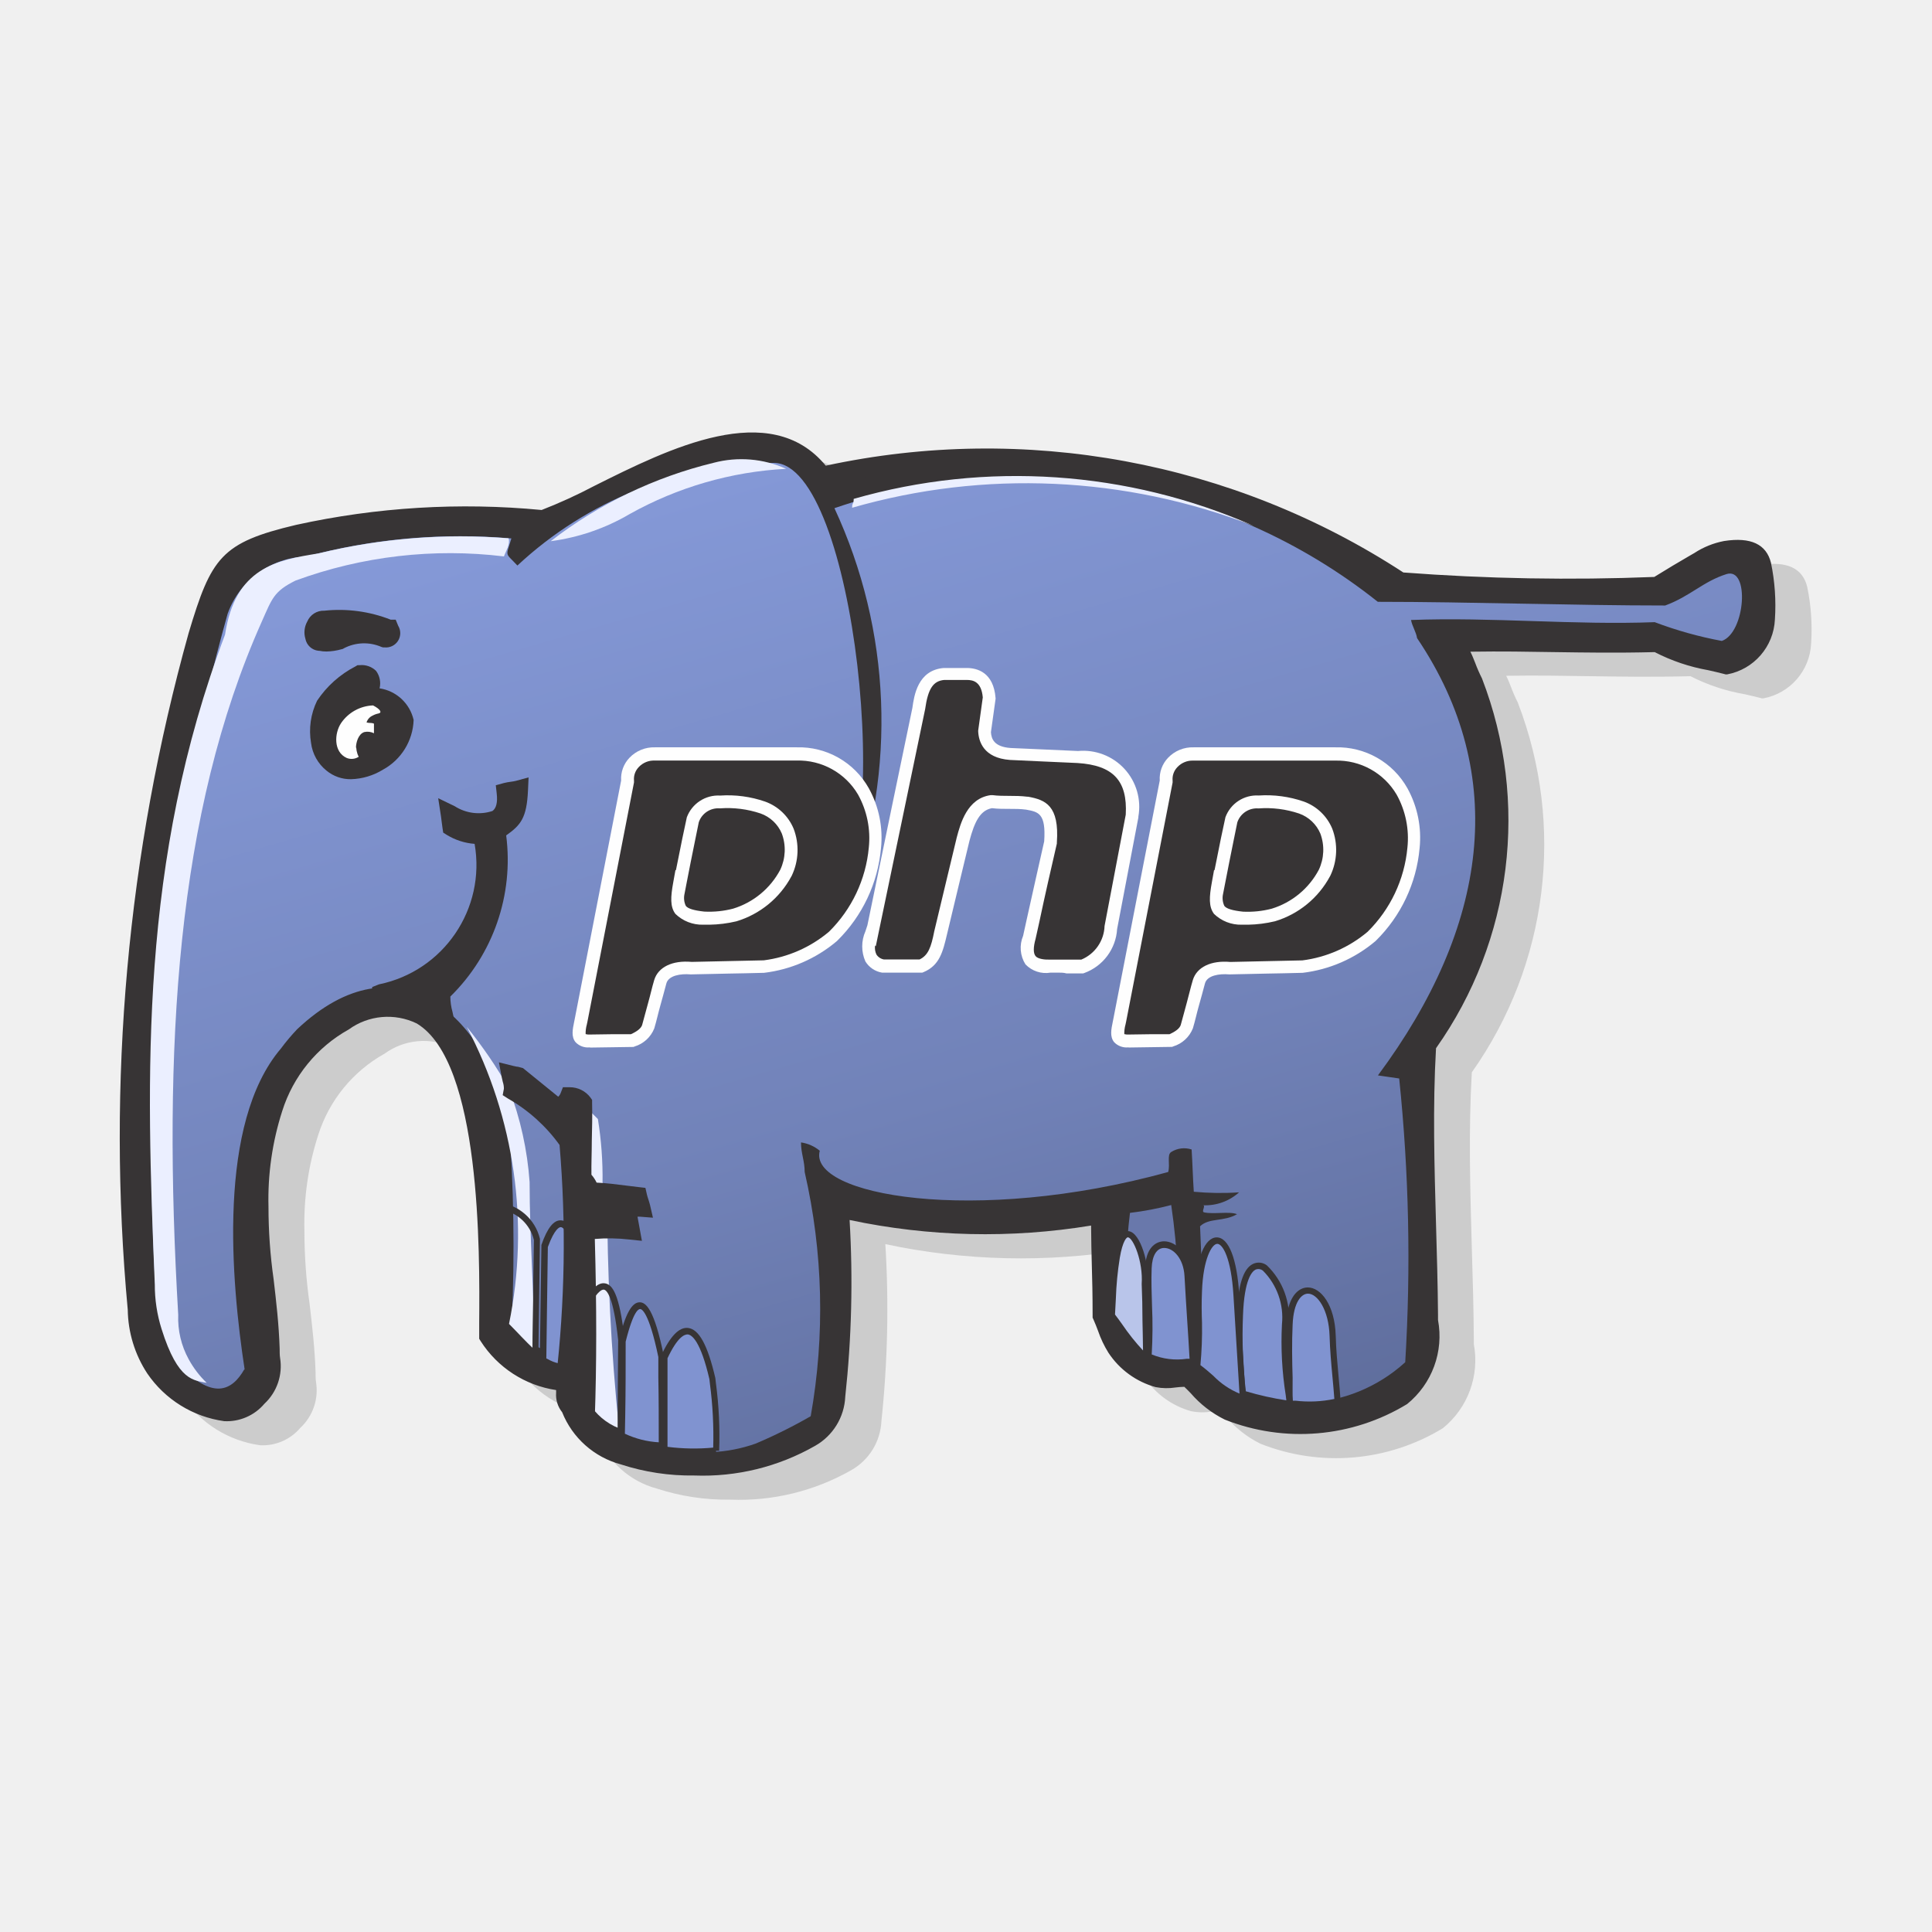
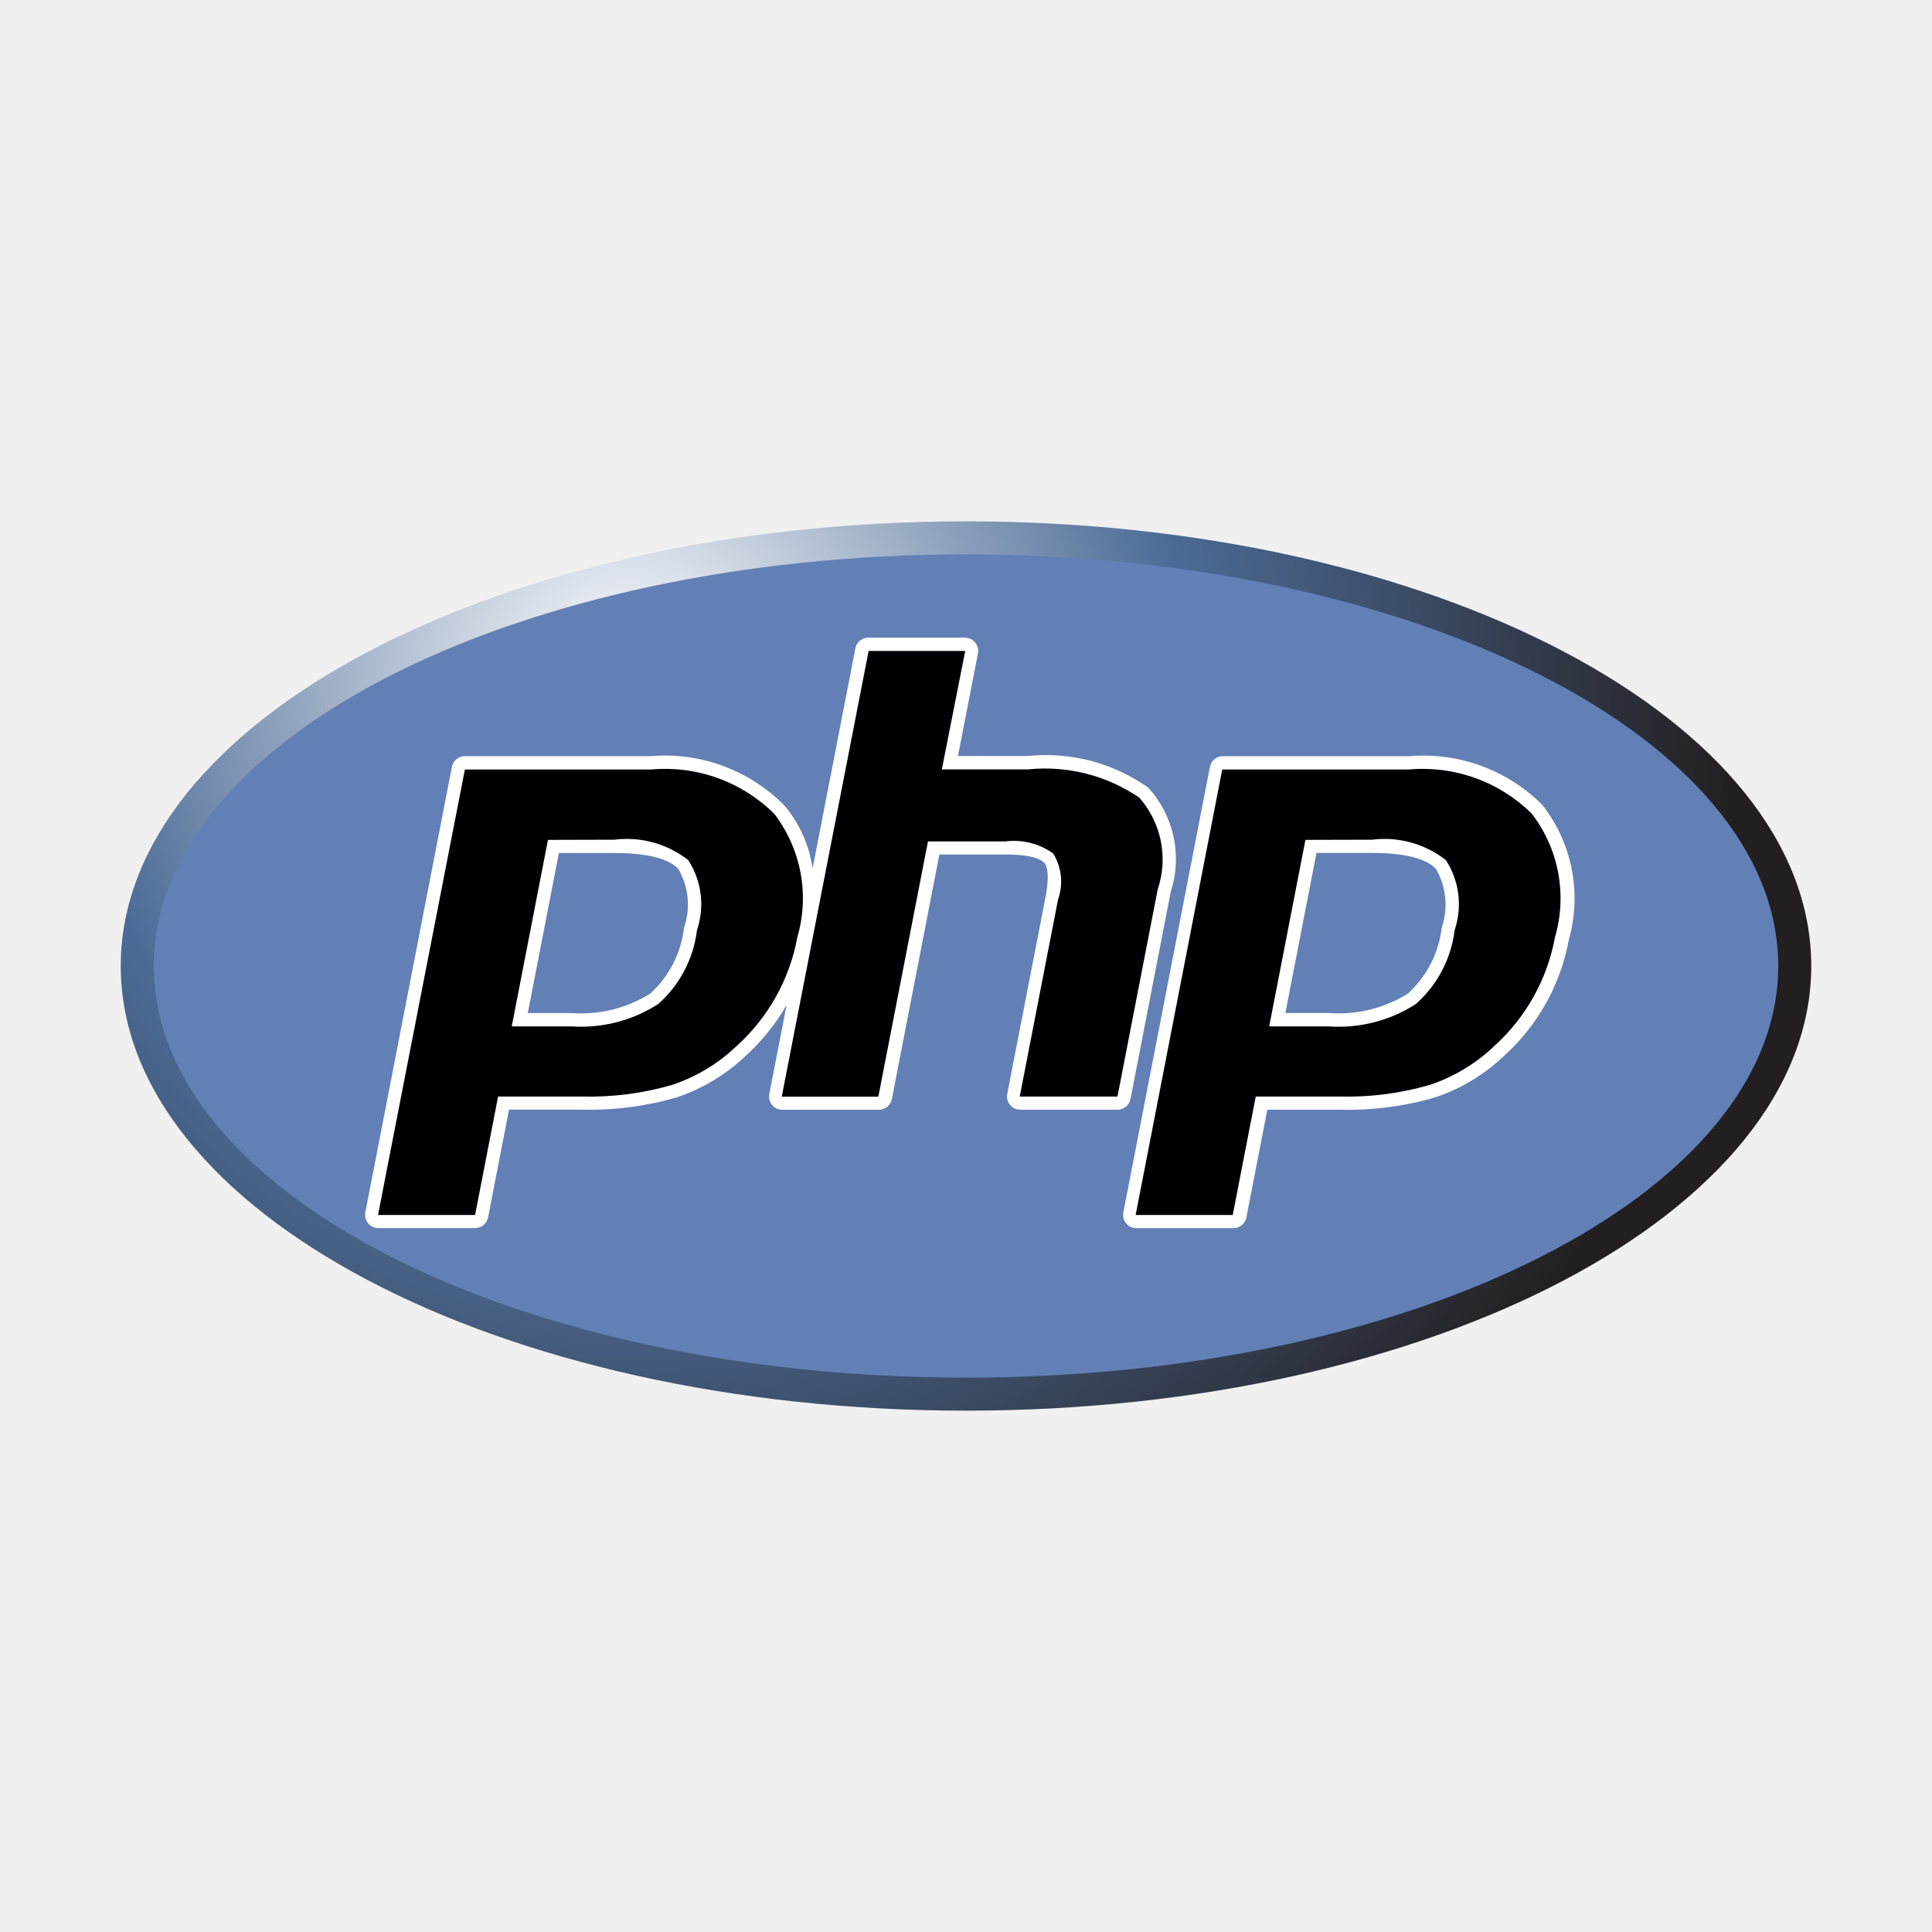
<svg xmlns="http://www.w3.org/2000/svg" width="800px" height="800px" viewBox="0 0 32 32">
  <defs>
-     <linearGradient id="a" x1="-134.514" y1="-206.113" x2="-134.455" y2="-206.235" gradientTransform="matrix(247.636, 0, 0, -153.765, 33318.948, -31686.704)" gradientUnits="userSpaceOnUse">
-       <stop offset="0" stop-color="#8a9fe0" />
-       <stop offset="0.588" stop-color="#7182b8" />
-       <stop offset="1" stop-color="#576490" />
-     </linearGradient>
+     <radialGradient id="a" cx="-16.114" cy="20.532" r="18.384" gradientTransform="translate(26.52 -9.307)" gradientUnits="userSpaceOnUse">
+       <stop offset="0" stop-color="#ffffff" />
+       <stop offset="0.5" stop-color="#4c6b96" />
+       <stop offset="1" stop-color="#231f20" />
+     </radialGradient>
  </defs>
-   <path d="M14.486,20.381a17.345,17.345,0,0,1-.046,3.133.835.835,0,0,1-.439.709c-.831.617-3.616.765-3.963-.546-.128-.005-.026-.429-.148-.413a1.561,1.561,0,0,1-1.2-.735c.005-1.434.163-6.607-2.4-5.214a2.506,2.506,0,0,0-1.168,1.429,4.91,4.91,0,0,0-.24,1.643c-.02.714.158,1.495.184,2.352.01.383.071.48-.214.806-.459.525-1.26.082-1.693-.495a1.893,1.893,0,0,1-.291-.969,31.065,31.065,0,0,1,1-11.148c.367-1.23.495-1.408,1.663-1.684a12.948,12.948,0,0,1,4.05-.24c1.051-.342,3.545-2.194,4.621-.724a12.527,12.527,0,0,1,9.579,1.75,37.083,37.083,0,0,0,4.259.077c.2-.128.434-.265.638-.383a1.381,1.381,0,0,1,.495-.209c.23-.036.53-.046.6.24a3.292,3.292,0,0,1,.061.893.808.808,0,0,1-.643.76,4.02,4.02,0,0,1-1.148-.372c-1.3.036-2.1-.036-3.4,0,.209.224.2.372.352.668a6.381,6.381,0,0,1-.775,5.979c-.092,1.49.02,2.995.031,4.49.005.515.041,1.005-.444,1.347a3.263,3.263,0,0,1-2.867.24,2.523,2.523,0,0,1-.668-.556,2.807,2.807,0,0,1-.5.01,1.213,1.213,0,0,1-.689-.505,3.606,3.606,0,0,1-.235-.525c0-.7-.026-.974-.026-1.673a10.67,10.67,0,0,1-4.346-.122Z" style="fill:#ccc" />
-   <path d="M12.095,24.839a3.748,3.748,0,0,1-1.217-.184,1.452,1.452,0,0,1-.972-.864.46.46,0,0,1-.1-.322l0-.045a1.8,1.8,0,0,1-1.25-.811l-.024-.039,0-.26c.009-1.182.032-4.323-1.034-4.962a1.1,1.1,0,0,0-1.128.1,2.356,2.356,0,0,0-1.1,1.349,4.783,4.783,0,0,0-.228,1.588,8.525,8.525,0,0,0,.085,1.2c.043.366.087.746.1,1.145,0,.059,0,.11.007.156a.849.849,0,0,1-.26.76.817.817,0,0,1-.665.288,1.849,1.849,0,0,1-1.276-.792,1.973,1.973,0,0,1-.322-1.053A31.068,31.068,0,0,1,3.719,10.887c.375-1.255.54-1.5,1.779-1.793a13.117,13.117,0,0,1,4.068-.247,8.378,8.378,0,0,0,.875-.4c1.232-.616,2.91-1.453,3.831-.334a12.633,12.633,0,0,1,9.567,1.768A36.054,36.054,0,0,0,28,9.953c.2-.123.412-.251.606-.363l.056-.032a1.366,1.366,0,0,1,.494-.2c.444-.069.7.053.777.361a3.477,3.477,0,0,1,.065.939.97.97,0,0,1-.791.909l-.026,0-.025-.007c-.085-.022-.171-.042-.26-.062A3.127,3.127,0,0,1,28,11.2c-.633.016-1.155.007-1.659,0-.433-.007-.878-.015-1.394-.007.032.063.055.124.08.186a2.467,2.467,0,0,0,.112.256,6.533,6.533,0,0,1-.761,6.126c-.056.966-.027,1.957,0,2.916.015.491.03,1,.033,1.5v.086a1.448,1.448,0,0,1-.513,1.393,3.4,3.4,0,0,1-3.02.257,1.8,1.8,0,0,1-.564-.437c-.035-.036-.07-.072-.106-.106-.049,0-.1.006-.145.011a.952.952,0,0,1-.33-.006,1.375,1.375,0,0,1-.783-.571,1.779,1.779,0,0,1-.171-.361c-.023-.061-.047-.123-.076-.188l-.014-.031v-.034c0-.347-.006-.594-.013-.832-.005-.2-.01-.4-.012-.659a10.815,10.815,0,0,1-4-.092,17.55,17.55,0,0,1-.065,2.931.984.984,0,0,1-.5.813A3.748,3.748,0,0,1,12.095,24.839Zm-1.969-1.318h.036l.03.114a1.106,1.106,0,0,0,.791.718,3.912,3.912,0,0,0,2.922-.259.687.687,0,0,0,.375-.6,17.157,17.157,0,0,0,.055-2.976l-.085-.024L14.6,19.8l.041.463a10.678,10.678,0,0,0,4.169.088l.181-.024v.182c0,.347.006.594.013.832s.012.473.013.807c.025.059.047.116.069.171a1.524,1.524,0,0,0,.139.3,1.057,1.057,0,0,0,.6.44.729.729,0,0,0,.216,0,1.888,1.888,0,0,1,.244-.013l.06,0,.044.041c.054.05.108.105.162.16a1.537,1.537,0,0,0,.46.366,3.1,3.1,0,0,0,2.712-.224c.388-.274.383-.65.377-1.127v-.087c0-.5-.018-1-.033-1.492-.029-.987-.059-2.008,0-3.009l0-.066.05-.044a6.184,6.184,0,0,0,.739-5.785,2.755,2.755,0,0,1-.126-.287.911.911,0,0,0-.2-.346l-.241-.259.353-.01c.654-.018,1.188-.009,1.706,0s1.045.018,1.691,0h.047l.04.025a2.716,2.716,0,0,0,.835.289c.082.019.163.037.242.057a.671.671,0,0,0,.471-.609,3.141,3.141,0,0,0-.058-.847c-.014-.061-.041-.176-.416-.117a1.065,1.065,0,0,0-.384.158l-.056.032c-.2.114-.429.253-.631.379l-.037.023h-.043a36.326,36.326,0,0,1-4.278-.077l-.042,0-.035-.024a12.347,12.347,0,0,0-9.461-1.725l-.1.018-.059-.08c-.747-1.02-2.334-.227-3.493.352a7.889,7.889,0,0,1-.95.43l-.032.01-.033,0a12.792,12.792,0,0,0-4,.236c-1.121.264-1.2.4-1.547,1.574a30.75,30.75,0,0,0-1,11.09,1.683,1.683,0,0,0,.258.884,1.551,1.551,0,0,0,1.033.666.5.5,0,0,0,.413-.179.552.552,0,0,0,.182-.532c0-.049-.006-.1-.007-.164-.011-.386-.055-.758-.1-1.118a8.754,8.754,0,0,1-.087-1.243,5.022,5.022,0,0,1,.251-1.7,2.67,2.67,0,0,1,1.24-1.509,1.4,1.4,0,0,1,1.444-.1c1.223.733,1.2,3.89,1.19,5.238v.167a1.4,1.4,0,0,0,1.028.622.2.2,0,0,1,.15.045.4.4,0,0,1,.1.3C10.123,23.471,10.124,23.5,10.126,23.521Zm-.216-.1h0Z" style="fill:#ccc" />
-   <path d="M13.891,19.981a17.345,17.345,0,0,1-.046,3.133.835.835,0,0,1-.439.709c-.831.617-3.616.765-3.963-.546-.128-.005-.026-.429-.148-.413a1.561,1.561,0,0,1-1.2-.735c.005-1.434.163-6.607-2.4-5.214a2.506,2.506,0,0,0-1.168,1.429,4.91,4.91,0,0,0-.24,1.643c-.02.714.158,1.495.184,2.352.01.383.071.48-.214.806-.459.525-1.26.082-1.693-.495a1.893,1.893,0,0,1-.291-.969,31.065,31.065,0,0,1,1-11.148c.367-1.23.495-1.408,1.663-1.684a12.948,12.948,0,0,1,4.05-.24c1.051-.342,3.545-2.194,4.621-.724a12.527,12.527,0,0,1,9.579,1.75,37.083,37.083,0,0,0,4.259.077c.2-.128.434-.265.638-.383a1.381,1.381,0,0,1,.495-.209c.23-.036.53-.046.6.24a3.292,3.292,0,0,1,.061.893.808.808,0,0,1-.643.76,4.02,4.02,0,0,1-1.148-.372c-1.3.036-2.1-.036-3.4,0,.209.224.2.372.352.668a6.381,6.381,0,0,1-.775,5.979c-.092,1.49.02,2.995.031,4.49.005.515.041,1.005-.444,1.347a3.263,3.263,0,0,1-2.867.24,2.523,2.523,0,0,1-.668-.556,2.807,2.807,0,0,1-.5.01,1.213,1.213,0,0,1-.689-.505,3.606,3.606,0,0,1-.235-.525c0-.7-.026-.974-.026-1.673a10.67,10.67,0,0,1-4.346-.122Z" style="fill:#373435" />
-   <path d="M11.5,24.439a3.748,3.748,0,0,1-1.217-.184,1.452,1.452,0,0,1-.972-.864.46.46,0,0,1-.1-.322l0-.045a1.8,1.8,0,0,1-1.25-.811l-.024-.039,0-.26c.009-1.182.032-4.323-1.034-4.962a1.1,1.1,0,0,0-1.128.1,2.356,2.356,0,0,0-1.1,1.349,4.783,4.783,0,0,0-.228,1.588,8.522,8.522,0,0,0,.085,1.2c.043.367.087.746.1,1.146,0,.059,0,.11.007.156a.849.849,0,0,1-.26.76.816.816,0,0,1-.665.288,1.849,1.849,0,0,1-1.276-.792,1.974,1.974,0,0,1-.322-1.053A31.068,31.068,0,0,1,3.124,10.487c.375-1.255.54-1.5,1.779-1.793a13.115,13.115,0,0,1,4.068-.247,8.378,8.378,0,0,0,.875-.4c1.232-.616,2.91-1.454,3.831-.334a12.634,12.634,0,0,1,9.567,1.769,36.037,36.037,0,0,0,4.156.074c.195-.121.413-.252.606-.363l.056-.032a1.366,1.366,0,0,1,.494-.2c.444-.069.7.053.777.361a3.476,3.476,0,0,1,.065.939.97.97,0,0,1-.791.909l-.026,0-.025-.007c-.085-.022-.171-.042-.26-.062a3.127,3.127,0,0,1-.889-.3c-.633.016-1.155.007-1.659,0-.433-.007-.878-.015-1.394-.007.032.063.055.124.08.186a2.467,2.467,0,0,0,.112.256,6.534,6.534,0,0,1-.761,6.126c-.056.966-.027,1.957,0,2.915.014.492.029,1,.033,1.5v.086a1.448,1.448,0,0,1-.512,1.393,3.4,3.4,0,0,1-3.02.257,1.8,1.8,0,0,1-.564-.437c-.035-.036-.07-.072-.106-.106-.049,0-.1.006-.145.011a.95.95,0,0,1-.33-.006,1.375,1.375,0,0,1-.783-.571,1.769,1.769,0,0,1-.171-.361c-.023-.061-.047-.123-.076-.188l-.014-.031v-.034c0-.347-.006-.594-.013-.832-.005-.2-.011-.4-.012-.659a10.817,10.817,0,0,1-4-.092A17.56,17.56,0,0,1,14,23.135a.984.984,0,0,1-.5.813A3.748,3.748,0,0,1,11.5,24.439ZM9.531,23.121h.036l.03.114a1.106,1.106,0,0,0,.791.718,3.911,3.911,0,0,0,2.922-.259.687.687,0,0,0,.375-.6,17.162,17.162,0,0,0,.055-2.976l-.085-.024L14,19.405l.041.463a10.679,10.679,0,0,0,4.169.088l.181-.024v.182c0,.347.006.594.013.832s.012.473.013.807c.025.059.047.116.069.172a1.514,1.514,0,0,0,.139.3,1.057,1.057,0,0,0,.6.44.722.722,0,0,0,.216,0,1.888,1.888,0,0,1,.244-.013l.06,0,.044.041c.054.05.108.1.162.16a1.539,1.539,0,0,0,.46.366,3.1,3.1,0,0,0,2.712-.224c.388-.274.383-.65.377-1.127v-.087c0-.5-.018-1-.033-1.493-.029-.987-.059-2.007,0-3.008l0-.066.05-.044a6.185,6.185,0,0,0,.739-5.785,2.755,2.755,0,0,1-.126-.287.911.911,0,0,0-.2-.346l-.241-.259.353-.01c.654-.018,1.188-.009,1.706,0s1.045.018,1.691,0h.047l.04.025a2.716,2.716,0,0,0,.835.289c.082.019.163.037.242.057a.671.671,0,0,0,.471-.609,3.144,3.144,0,0,0-.058-.847c-.014-.061-.041-.175-.416-.117a1.064,1.064,0,0,0-.384.158l-.057.032c-.2.115-.431.254-.631.379L27.5,9.87h-.043a36.353,36.353,0,0,1-4.278-.077l-.042,0L23.1,9.767a12.347,12.347,0,0,0-9.461-1.725l-.1.018-.059-.08c-.747-1.02-2.334-.227-3.493.352a7.889,7.889,0,0,1-.95.43l-.032.01-.033,0a12.788,12.788,0,0,0-4,.236c-1.121.264-1.2.4-1.547,1.574a30.75,30.75,0,0,0-1,11.09,1.683,1.683,0,0,0,.258.884,1.551,1.551,0,0,0,1.033.666.493.493,0,0,0,.413-.179.552.552,0,0,0,.182-.532c0-.049-.006-.1-.007-.164-.011-.386-.055-.758-.1-1.118a8.743,8.743,0,0,1-.087-1.243,5.022,5.022,0,0,1,.251-1.7,2.67,2.67,0,0,1,1.24-1.509,1.4,1.4,0,0,1,1.444-.1c1.223.733,1.2,3.89,1.19,5.238v.167A1.4,1.4,0,0,0,9.28,22.7a.2.2,0,0,1,.15.045.4.4,0,0,1,.1.3C9.528,23.071,9.529,23.1,9.531,23.121Zm-.216-.1h0Z" style="fill:#373435" />
-   <path d="M18.572,19.946a4.782,4.782,0,0,0,.946-.189,11.582,11.582,0,0,1,.137,2.749,1.177,1.177,0,0,1-1.134-.663A8.774,8.774,0,0,1,18.572,19.946Z" style="fill:#6978ab" />
-   <path d="M19.622,22.666a1.33,1.33,0,0,1-1.242-.749l-.015-.028,0-.032a8.978,8.978,0,0,1,.052-1.932l.016-.124.124-.014a4.7,4.7,0,0,0,.915-.182l.164-.053.04.168a10.177,10.177,0,0,1,.147,2.484l-.008.459-.154,0Zm-.944-.87a1,1,0,0,0,.821.545l0-.144a10.985,10.985,0,0,0-.1-2.238,5.036,5.036,0,0,1-.683.13A8.609,8.609,0,0,0,18.677,21.8Z" style="fill:#373435" />
-   <path d="M4.052,22.683c-.225-1.474-.454-4.075.6-5.315a3.452,3.452,0,0,1,.27-.321c1.663-1.566,3.112-.219,3.505,1.515a27.314,27.314,0,0,1,.051,3.295,1.109,1.109,0,0,0,1.051.6c.153.316.112.551.286.76a2.5,2.5,0,0,0,2.7.694,8.441,8.441,0,0,0,.913-.454,10.14,10.14,0,0,0-.1-4.045c0-.184-.061-.306-.061-.49a.626.626,0,0,1,.311.138c-.2.734,2.556,1.239,5.771.352.036-.128-.026-.286.051-.332a.4.4,0,0,1,.337-.041c.015.235.02.464.036.7a4.654,4.654,0,0,0,.75.01.838.838,0,0,1-.6.214c.056,0-.031.107.02.117.148.036.429-.02.546.031-.219.128-.464.056-.612.2.036.78.056,1.617.087,2.4a2.591,2.591,0,0,0,3.311-.148,28.633,28.633,0,0,0-.1-4.7c-.117-.015-.235-.036-.352-.051,1.827-2.458,2.179-4.973.648-7.243-.015-.1-.082-.2-.1-.3,1.332-.051,2.7.087,4.036.036a6.478,6.478,0,0,0,1.112.311c.393-.138.464-1.229.077-1.107s-.6.367-1.015.52c-1.531,0-3.23-.061-4.76-.061a9.5,9.5,0,0,0-9-1.551,8.371,8.371,0,0,1,.26,6.427c-.087.286-1.408,1.122-.327.209,1.092-.928.408-7.375-.934-7.386a6.327,6.327,0,0,0-4.25,1.7c-.209-.224-.194-.133-.1-.449a9.863,9.863,0,0,0-3.4.3,1.428,1.428,0,0,0-1.3.949,33.949,33.949,0,0,0-1.2,11.094,4.574,4.574,0,0,0,.352,1.3c.6.658.924.469,1.123.122Z" style="fill:url(#a)" />
-   <path d="M6.446,10.422a2.187,2.187,0,0,0-1.063-.149.144.144,0,0,0-.153.1.2.2,0,0,0-.02.154c.031.087.036.082.112.1a.648.648,0,0,0,.3-.026.883.883,0,0,1,.746-.036c.112-.005.123-.051.087-.139Z" style="fill:#373435" />
-   <path d="M5.406,10.791a.566.566,0,0,1-.118-.012l-.013,0a.246.246,0,0,1-.217-.2.367.367,0,0,1,.031-.284.294.294,0,0,1,.283-.18,2.335,2.335,0,0,1,1.1.149h.082l.041.1a.237.237,0,0,1-.227.359H6.344l-.027-.008a.722.722,0,0,0-.62.022l-.018.011-.02.005A.989.989,0,0,1,5.406,10.791Zm-.044-.323a.5.5,0,0,0,.2-.02l.054-.027c-.07,0-.141,0-.213.011H5.377l-.006.012A.075.075,0,0,0,5.362,10.468Z" style="fill:#373435" />
-   <path d="M5.622,11.687a.549.549,0,0,1,.507-.311c.02-.128,0-.2-.164-.2a1.535,1.535,0,0,0-.578.51,1.051,1.051,0,0,0-.077.6.538.538,0,0,0,.2.352.666.666,0,0,0,.752-.031c.358-.209.716-.806.087-1.031a.963.963,0,0,0-.732.153c-.01.005-.015-.015,0-.041Z" style="fill:#373435" />
-   <path d="M5.816,12.906a.622.622,0,0,1-.408-.142.7.7,0,0,1-.256-.458,1.154,1.154,0,0,1,.1-.7,1.7,1.7,0,0,1,.635-.568l.035-.021H5.96a.338.338,0,0,1,.269.095.348.348,0,0,1,.058.289h0a.683.683,0,0,1,.564.524.975.975,0,0,1-.508.823A1.067,1.067,0,0,1,5.816,12.906ZM5.493,11.84a1.082,1.082,0,0,0-.024.432.38.38,0,0,0,.145.248c.193.161.506-.011.567-.047a.674.674,0,0,0,.352-.518c-.009-.1-.089-.172-.237-.225a.824.824,0,0,0-.593.138l-.013.007-.107.054-.088-.089Z" style="fill:#373435" />
-   <path d="M5.9,12.381a.4.4,0,0,0,.021.107.211.211,0,0,0,.021.046.215.215,0,0,1-.2.02c-.221-.1-.205-.41-.092-.578a.671.671,0,0,1,.529-.292c.118.061.154.118.092.133a.337.337,0,0,0-.1.036.183.183,0,0,0-.1.113c.051.015.077,0,.123.02v.159a.24.24,0,0,0-.159-.02c-.1.031-.139.174-.139.261Z" style="fill:#fefefe" />
-   <path d="M6.323,16.459A2.19,2.19,0,0,0,8,13.834a1.1,1.1,0,0,1-.511-.138c-.01-.066-.015-.133-.026-.2.414.2,1,.26.924-.373.056-.015.143-.02.2-.036-.02.444-.1.485-.373.674a3.01,3.01,0,0,1-.9,2.666.881.881,0,0,0,.036.414,1.233,1.233,0,0,0-1.026-.373Z" style="fill:#373435" />
-   <path d="M7.632,17.391l-.4-.442a1.081,1.081,0,0,0-.906-.32l-.162,0v-.28l.113-.045a2.02,2.02,0,0,0,1.584-2.327,1.028,1.028,0,0,1-.458-.147l-.062-.039L7.33,13.72c-.005-.035-.01-.07-.014-.105s-.007-.062-.012-.094l-.046-.3.273.132a.734.734,0,0,0,.625.08c.064-.045.088-.143.071-.291l-.015-.136.132-.036a.994.994,0,0,1,.119-.022.721.721,0,0,0,.08-.014l.212-.058-.01.219c-.021.456-.121.571-.361.742a3.172,3.172,0,0,1-.925,2.669.941.941,0,0,0,.035.252Zm-.7-1.008a1.2,1.2,0,0,1,.21.09.431.431,0,0,1,.021-.1l.011-.032.023-.025q.128-.137.237-.275A2.643,2.643,0,0,1,6.932,16.383Z" style="fill:#373435" />
-   <path d="M22.157,23.213c-.025-.377-.071-.708-.082-1.086-.025-.866-.683-1.055-.719-.189-.02.454,0,.882,0,1.31A2.244,2.244,0,0,0,22.157,23.213Z" style="fill:#8093d0" />
-   <path d="M21.739,23.32c-.1,0-.194-.006-.289-.012L21.3,23.3v-.05c0-.142,0-.283,0-.425,0-.286-.009-.582,0-.887.019-.453.2-.614.361-.614h0c.213,0,.447.283.463.8.006.231.026.442.046.665.013.136.025.274.035.418l0,.043-.041.012A1.523,1.523,0,0,1,21.739,23.32ZM21.41,23.2l.048,0a1.993,1.993,0,0,0,.643-.029c-.009-.128-.021-.251-.032-.372-.021-.225-.04-.437-.047-.672-.013-.431-.2-.7-.357-.7h0c-.108,0-.239.134-.255.512-.014.3-.009.6,0,.881C21.408,22.948,21.41,23.073,21.41,23.2Z" style="fill:#373435" />
-   <path d="M21.368,23.257a6.358,6.358,0,0,1-.081-1.317c.056-.8-.7-1.643-.751-.158a7.955,7.955,0,0,0,.051,1.3A5.155,5.155,0,0,0,21.368,23.257Z" style="fill:#8093d0" />
-   <path d="M21.429,23.321l-.069-.011a5.145,5.145,0,0,1-.79-.175l-.032-.011,0-.033a7.975,7.975,0,0,1-.051-1.31c.016-.479.1-.763.263-.845a.221.221,0,0,1,.234.023,1.2,1.2,0,0,1,.361.985A5.475,5.475,0,0,0,21.4,23.1Zm-.794-.277a5,5,0,0,0,.671.15l-.01-.083a5.645,5.645,0,0,1-.063-1.174,1.1,1.1,0,0,0-.313-.889.119.119,0,0,0-.126-.018c-.055.028-.185.159-.206.754A7.9,7.9,0,0,0,20.635,23.044Z" style="fill:#373435" />
-   <path d="M20.588,23.15l-.107-1.7c-.077-1.269-.587-1.121-.628-.076-.02.494.02.764-.026,1.259.24.163.49.484.761.51Z" style="fill:#8093d0" />
-   <path d="M20.583,23.2a1.1,1.1,0,0,1-.555-.331,2.5,2.5,0,0,0-.23-.188l-.026-.018,0-.031a6.217,6.217,0,0,0,.021-.72c0-.162,0-.329,0-.536.021-.533.162-.879.359-.881h0c.2,0,.338.357.374.956l.107,1.7h0v0l-.054,0Zm-.7-.589c.072.052.144.116.215.178a1.28,1.28,0,0,0,.432.293l-.1-1.624c-.038-.629-.181-.856-.268-.856h0c-.09,0-.233.249-.253.779-.009.2-.006.371,0,.531A6.444,6.444,0,0,1,19.883,22.609Z" style="fill:#373435" />
-   <path d="M11.865,24.028a7.005,7.005,0,0,0-.061-1.191c-.214-.92-.484-1.033-.8-.353v1.528a3.474,3.474,0,0,0,.862.01Z" style="fill:#8093d0" />
-   <path d="M11.542,24.1c-.166,0-.332-.015-.495-.03l-.1-.009,0-1.6c.153-.329.3-.482.448-.466.182.019.326.282.453.829l.01.087a6.605,6.605,0,0,1,.053,1.118h-.052l.007.046A2.073,2.073,0,0,1,11.542,24.1Zm-.486-.136h0a3.437,3.437,0,0,0,.757.013,6.638,6.638,0,0,0-.054-1.053l-.009-.081c-.146-.627-.288-.734-.359-.741-.055,0-.168.039-.335.395Z" style="fill:#373435" />
-   <path d="M10.3,23.776c.005-.586.01-.974.01-1.56.214-.862.433-.775.647.26.005.556.01.918.01,1.473a1.647,1.647,0,0,1-.673-.173Z" style="fill:#8093d0" />
-   <path d="M11.017,24.009l-.09-.01a1.627,1.627,0,0,1-.663-.177l-.175-.1h.154l0-.3c0-.41.007-.749.007-1.211l0-.013c.108-.434.214-.628.345-.628h0c.1,0,.241.105.4.89l0,.346c0,.385.007.7.007,1.139Zm-.667-.262a1.517,1.517,0,0,0,.561.142c0-.406,0-.711-.007-1.078l0-.335c-.157-.753-.277-.794-.3-.794s-.109.012-.241.54c0,.459,0,.8-.007,1.206Z" style="fill:#373435" />
-   <path d="M9.5,22.623c.031-.49.133-.985.163-1.475-.2-.97-.418-1.143-.647-.51-.01.628-.015,1.261-.025,1.889a.711.711,0,0,0,.51.1Z" style="fill:#8093d0" />
-   <path d="M9.373,22.7a.8.8,0,0,1-.348-.1l-.084-.038v-.035q.008-.471.013-.944t.013-.945l0-.017c.1-.287.206-.416.326-.408s.259.121.424.926v.014c-.015.247-.049.5-.082.741s-.066.49-.081.732v.046l-.042.009A.679.679,0,0,1,9.373,22.7Zm-.324-.2.02.009a.61.61,0,0,0,.385.082c.016-.235.048-.474.08-.705s.065-.486.081-.727c-.157-.763-.289-.831-.326-.834-.02,0-.1.017-.215.33q-.008.466-.013.935T9.049,22.492Z" style="fill:#373435" />
-   <path d="M19.021,22.468c.041-.521-.015-.955,0-1.465.015-.618.626-.439.652.128s.056.858.087,1.424a1.309,1.309,0,0,1-.733-.087Z" style="fill:#8093d0" />
-   <path d="M19.463,22.618a.922.922,0,0,1-.451-.1h-.044v-.057a7.342,7.342,0,0,0,.006-.836c-.006-.2-.013-.407-.006-.626.008-.322.167-.438.313-.439h0c.2,0,.427.215.442.566.015.289.03.5.044.721s.028.423.043.7l0,.054-.155.006C19.592,22.615,19.527,22.618,19.463,22.618Zm-.387-.184a1.1,1.1,0,0,0,.579.072l.048,0c-.014-.253-.027-.451-.04-.648-.014-.217-.028-.433-.044-.723s-.183-.465-.336-.465h0c-.125,0-.2.127-.208.336s0,.421.006.62A7.778,7.778,0,0,1,19.076,22.434Z" style="fill:#373435" />
-   <path d="M18.989,22.487c-.015-.382-.01-.841-.025-1.223.036-.525-.326-1.3-.468-.438a8.571,8.571,0,0,0-.081.963A4.066,4.066,0,0,0,18.989,22.487Z" style="fill:#b9c5ea" />
-   <path d="M19.046,22.595l-.089-.064A2.556,2.556,0,0,1,18.5,22c-.048-.067-.092-.128-.128-.174l-.013-.016v-.02c.007-.1.012-.2.016-.28a5.486,5.486,0,0,1,.066-.688c.018-.112.074-.452.253-.43.2.024.343.558.321.88.008.186.01.4.013.607s.005.42.013.61Zm-.578-.822c.035.045.075.1.119.162a3.567,3.567,0,0,0,.345.433c0-.158-.007-.327-.009-.491,0-.206-.005-.42-.013-.61.025-.372-.14-.763-.227-.773-.019-.006-.088.054-.136.341a5.4,5.4,0,0,0-.065.676C18.478,21.591,18.474,21.676,18.468,21.772Z" style="fill:#373435" />
-   <path d="M14.443,15.459c.26-1.24.515-2.48.775-3.725.041-.291.117-.551.423-.577h.372c.224,0,.352.133.372.4l-.076.551c.01.225.148.352.423.373.372.015.75.036,1.122.051.561.036.938.276.9.975-.117.617-.235,1.235-.352,1.847a.725.725,0,0,1-.474.648c-.168-.01-.357.01-.525,0-.291.015-.459-.092-.352-.475.107-.485.24-1.092.352-1.577.041-.577-.173-.607-.4-.648-.194-.026-.382,0-.576-.026-.286.041-.393.316-.474.623-.122.515-.25,1.031-.372,1.551-.056.281-.117.464-.326.551h-.622q-.352-.077-.2-.551Z" style="fill:#373435" />
-   <path d="M17.509,16.11c-.037,0-.073,0-.109,0a.468.468,0,0,1-.415-.137.511.511,0,0,1-.039-.473l.061-.278c.093-.422.2-.893.288-1.286.031-.465-.094-.488-.3-.526-.186-.025-.365,0-.565-.024-.2.036-.291.235-.373.542-.054.227-.11.458-.166.689-.069.286-.138.572-.206.86s-.123.514-.389.625l-.02.008-.666,0a.4.4,0,0,1-.276-.185.616.616,0,0,1,0-.5l.033-.1q.2-.969.4-1.939.172-.83.345-1.661c.028-.2.087-.625.519-.661h.381c.164,0,.445.064.478.5v.011l-.077.552c.007.113.054.242.324.262l.561.025.557.025a.928.928,0,0,1,1,1.087l0,.014c-.117.618-.235,1.235-.352,1.848a.829.829,0,0,1-.543.728l-.02.007h-.022c-.079,0-.164,0-.253,0C17.614,16.108,17.561,16.11,17.509,16.11Zm-.108-.216h.006c.079,0,.164,0,.253,0s.168,0,.25,0a.625.625,0,0,0,.385-.557q.176-.92.351-1.844c.031-.562-.208-.818-.8-.855l-.556-.025-.563-.026c-.44-.033-.518-.311-.525-.474V12.1l.076-.549c-.023-.256-.154-.289-.265-.289h-.372c-.184.016-.27.143-.318.485-.117.562-.232,1.115-.347,1.668q-.214,1.033-.43,2.064l-.04.193-.012-.012a.261.261,0,0,0,.023.151.187.187,0,0,0,.126.081h.587c.143-.068.192-.2.244-.466.069-.292.138-.579.207-.865q.084-.346.166-.691c.061-.228.172-.648.563-.7l.014,0,.015,0c.182.024.372,0,.576.026l.014,0c.286.052.519.145.476.759l0,.017c-.091.394-.2.868-.289,1.292l-.063.284c-.04.143-.04.241,0,.289s.157.061.243.057Z" style="fill:#fefefe" />
-   <path d="M9.624,16.894c.255-1.322.515-2.644.771-3.961a.426.426,0,0,1,.449-.449h2.348a1.231,1.231,0,0,1,1.107.623,1.587,1.587,0,0,1,.189.934,2.35,2.35,0,0,1-.694,1.465,2.186,2.186,0,0,1-1.148.5c-.4.01-.8.015-1.2.026-.23-.02-.459.041-.515.225-.071.25-.122.5-.194.745a.42.42,0,0,1-.265.23c-.23.005-.464.005-.694.01C9.532,17.246,9.583,17.1,9.624,16.894Zm1.638-2.266c.066-.347.148-.74.209-1.046a.452.452,0,0,1,.449-.3,1.825,1.825,0,0,1,.715.092.766.766,0,0,1,.383,1.082,1.437,1.437,0,0,1-.852.7,1.651,1.651,0,0,1-.51.051c-.439-.046-.475-.163-.4-.582Z" style="fill:#373435" />
-   <path d="M9.766,17.348a.283.283,0,0,1-.232-.085c-.076-.091-.05-.214-.023-.344l.009-.045q.211-1.092.425-2.184.172-.882.343-1.762a.5.5,0,0,1,.138-.377.559.559,0,0,1,.423-.173h2.343a1.327,1.327,0,0,1,1.2.681,1.693,1.693,0,0,1,.2.99,2.458,2.458,0,0,1-.724,1.532l-.012.011a2.288,2.288,0,0,1-1.2.521c-.206.006-.407.009-.607.013l-.6.013h-.012c-.161-.014-.364.016-.4.15s-.065.244-.1.367-.062.25-.1.377a.509.509,0,0,1-.326.3l-.019.008h-.02l-.345.005-.349.005Zm-.067-.22a.226.226,0,0,0,.076.007l.352-.005.322,0c.108-.048.17-.1.187-.154.035-.123.065-.245.1-.368s.062-.25.1-.376c.065-.214.3-.329.621-.3l.594-.013.6-.013a2.083,2.083,0,0,0,1.08-.474,2.246,2.246,0,0,0,.659-1.392,1.487,1.487,0,0,0-.178-.879,1.144,1.144,0,0,0-1.018-.564H10.844a.343.343,0,0,0-.263.107.285.285,0,0,0-.08.226l0,.015,0,.015q-.172.887-.346,1.777-.213,1.091-.425,2.184l-.01.047a.541.541,0,0,0-.02.166Zm2.052-1.812c-.035,0-.07,0-.106,0a.636.636,0,0,1-.458-.179c-.089-.119-.081-.277-.035-.528l.036-.2.007.007c.035-.179.073-.363.108-.536l.073-.343a.555.555,0,0,1,.552-.36,1.889,1.889,0,0,1,.745.1.806.806,0,0,1,.472.449.99.99,0,0,1-.03.776l-.007.013a1.536,1.536,0,0,1-.911.745A2.067,2.067,0,0,1,11.75,15.316Zm-.413-.512a.307.307,0,0,0,.021.2c.035.046.133.076.308.095a1.579,1.579,0,0,0,.476-.049,1.322,1.322,0,0,0,.781-.645.775.775,0,0,0,.025-.6.6.6,0,0,0-.351-.331,1.712,1.712,0,0,0-.674-.085.34.34,0,0,0-.35.23l-.061.3c-.048.236-.1.493-.145.729Z" style="fill:#fefefe" />
-   <path d="M18.545,16.894c.255-1.322.515-2.644.771-3.961a.426.426,0,0,1,.449-.449h2.348a1.231,1.231,0,0,1,1.107.623,1.587,1.587,0,0,1,.189.934,2.35,2.35,0,0,1-.694,1.465,2.186,2.186,0,0,1-1.148.5c-.4.01-.8.015-1.2.026-.23-.02-.459.041-.515.225-.071.25-.122.5-.194.745a.42.42,0,0,1-.265.23c-.23.005-.464.005-.694.01C18.453,17.246,18.5,17.1,18.545,16.894Zm1.638-2.266c.066-.347.148-.74.209-1.046a.452.452,0,0,1,.449-.3,1.825,1.825,0,0,1,.715.092.766.766,0,0,1,.383,1.082,1.437,1.437,0,0,1-.852.7,1.651,1.651,0,0,1-.51.051c-.439-.046-.475-.163-.4-.582Z" style="fill:#373435" />
-   <path d="M18.687,17.348a.284.284,0,0,1-.232-.085c-.076-.091-.05-.214-.023-.344l.009-.045q.21-1.089.423-2.176.173-.886.345-1.77a.5.5,0,0,1,.138-.377.559.559,0,0,1,.423-.173h2.343a1.327,1.327,0,0,1,1.2.681,1.694,1.694,0,0,1,.2.99,2.459,2.459,0,0,1-.724,1.532l-.012.011a2.288,2.288,0,0,1-1.2.521c-.206.006-.407.009-.607.013l-.6.013h-.012c-.162-.014-.364.016-.4.15s-.065.244-.1.366-.062.251-.1.377a.509.509,0,0,1-.326.3l-.019.008h-.02l-.345.005-.349.005Zm-.067-.22a.238.238,0,0,0,.076.007l.352-.005.322,0c.108-.048.17-.1.187-.154.035-.123.066-.246.1-.368s.062-.249.1-.375c.065-.214.3-.329.621-.3l.594-.013.6-.013a2.083,2.083,0,0,0,1.08-.474,2.246,2.246,0,0,0,.659-1.392,1.486,1.486,0,0,0-.178-.879,1.144,1.144,0,0,0-1.018-.564H19.765a.341.341,0,0,0-.263.107.285.285,0,0,0-.08.226l0,.015,0,.015q-.173.891-.347,1.785-.212,1.087-.423,2.176h0l-.01.047a.541.541,0,0,0-.02.166Zm2.052-1.812c-.035,0-.07,0-.106,0a.636.636,0,0,1-.458-.179c-.089-.119-.081-.277-.035-.528l.036-.2.007.007c.035-.18.073-.365.108-.539l.073-.341a.552.552,0,0,1,.552-.36,1.9,1.9,0,0,1,.745.1.806.806,0,0,1,.472.449.99.99,0,0,1-.03.776l-.007.013a1.536,1.536,0,0,1-.911.745A2.067,2.067,0,0,1,20.672,15.316Zm-.414-.511a.307.307,0,0,0,.021.2c.035.046.133.076.308.095a1.58,1.58,0,0,0,.476-.049,1.322,1.322,0,0,0,.781-.645.775.775,0,0,0,.025-.6.6.6,0,0,0-.351-.331,1.709,1.709,0,0,0-.674-.085.341.341,0,0,0-.35.23l-.061.3c-.048.237-.1.495-.145.731Z" style="fill:#fefefe" />
-   <path d="M3.425,22.906a1.615,1.615,0,0,1-.3-.393,1.41,1.41,0,0,1-.173-.735c-.26-4.433-.031-8.31,1.382-11.478.173-.388.2-.505.561-.684a7.429,7.429,0,0,1,3.452-.4c.036-.1.107-.2.076-.3a9.955,9.955,0,0,0-3.146.25c-.7.112-1.382.235-1.55,1.347-1.412,3.739-1.31,7.28-1.163,10.759a2.433,2.433,0,0,0,.112.74c.275.877.541.847.75.893Z" style="fill:#ebefff" />
-   <path d="M8.848,22.351c0-.923-.076-1.846-.076-2.773a5.413,5.413,0,0,0-.341-1.545,7.481,7.481,0,0,0-.7-1.025,7.387,7.387,0,0,1,.7,4.92C8.573,22.07,8.7,22.213,8.848,22.351Z" style="fill:#ebefff" />
-   <path d="M8.924,22.534l-.071-.027a1.536,1.536,0,0,1-.66-.542l-.069-.087h.065c.015-.331.009-.634,0-.928-.006-.31-.013-.63.005-.982l0-.059.059.009a.788.788,0,0,1,.69.6l0,.008v.008c-.005.344-.009.65-.013.955s-.008.622-.013.97Zm-.631-.614a1.519,1.519,0,0,0,.526.458c0-.316.008-.6.012-.891,0-.3.008-.607.013-.947a.672.672,0,0,0-.544-.505c-.014.324-.008.623,0,.913C8.3,21.255,8.31,21.572,8.293,21.92Z" style="fill:#373435" />
-   <path d="M10.252,23.657a1.022,1.022,0,0,1-.5-.423c-.036-1.648-.067-3.3-.1-4.949l.251.25a6.049,6.049,0,0,1,.077,1.051l.077.2A37.7,37.7,0,0,0,10.252,23.657Z" style="fill:#ebefff" />
-   <path d="M10.335,24.023,10.265,24a1.209,1.209,0,0,1-.673-.586L9.585,23.4V23.38c0-.549.01-1.117.01-1.673v-.014l.007-.012c.151-.275.281-.452.423-.424.111.022.236.151.32.935,0,.583-.01,1.177-.01,1.758Zm-.643-.65a1.124,1.124,0,0,0,.537.5c0-.557.005-1.124.01-1.674-.078-.729-.19-.829-.234-.838s-.13.047-.3.359C9.7,22.27,9.7,22.831,9.692,23.374Zm-.044.009h0Z" style="fill:#373435" />
-   <path d="M8.5,18.057a.708.708,0,0,0-.036-.25c.041.01.082.015.122.026l.647.526a.377.377,0,0,0,.2-.2.27.27,0,0,1,.214.1c.01.419-.02.832-.01,1.25a.356.356,0,0,1,.122.225,7.181,7.181,0,0,1,.8.077c.015.066.036.107.051.174a4.038,4.038,0,0,0-.9,0v.189a2.838,2.838,0,0,1,.7.051c.01.056.015.082.025.138a2.831,2.831,0,0,0-.749.01c.031,1.031.041,2.052,0,3.088-.082-.194-.239-.383-.326-.577a19.57,19.57,0,0,0,.061-3.976A2.746,2.746,0,0,0,8.5,18.057Z" style="fill:#373435" />
-   <path d="M9.544,23.524a1.979,1.979,0,0,0-.155-.274,2.414,2.414,0,0,1-.17-.3L9.2,22.909l.006-.045a19.407,19.407,0,0,0,.062-3.9,2.7,2.7,0,0,0-.852-.767l-.09-.058.02-.106a.343.343,0,0,0-.018-.113c-.007-.027-.013-.053-.018-.079l-.046-.245.242.06.052.011c.023,0,.047.009.07.015l.034.009.584.474a.156.156,0,0,0,.039-.057l.039-.1h.111a.427.427,0,0,1,.345.171l.027.039v.048c.005.213,0,.427-.005.633,0,.183-.009.372-.006.558a.572.572,0,0,1,.086.131c.166.007.33.029.49.049l.206.025.112.013.025.11a.73.73,0,0,0,.021.072c.01.031.021.063.03.1l.049.212-.217-.017-.039,0,.073.4-.211-.022a2.894,2.894,0,0,0-.569-.009c.032,1.14.03,2.082,0,2.954ZM9.53,22.86l.019.036q0-.108,0-.219Q9.542,22.769,9.53,22.86ZM9.315,18.5a1.989,1.989,0,0,1,.175.215c0-.115,0-.231,0-.346A.62.62,0,0,1,9.315,18.5Z" style="fill:#373435" />
-   <path d="M9.121,8.964a3.473,3.473,0,0,0,1.307-.449,5.948,5.948,0,0,1,2.593-.75,1.8,1.8,0,0,0-1.2-.1A7.176,7.176,0,0,0,9.121,8.964Z" style="fill:#ebefff" />
-   <path d="M14.114,8.41a10.412,10.412,0,0,1,6.65.3,9.77,9.77,0,0,0-6.624-.447C14.139,8.365,14.114,8.314,14.114,8.41Z" style="fill:#ebefff" />
+   <ellipse cx="16" cy="16" rx="14" ry="7.365" style="fill:url(#a)" />
+   <ellipse cx="16" cy="16" rx="13.453" ry="6.818" style="fill:#6280b6" />
+   <path d="M18.725,18.2l.667-3.434a1.752,1.752,0,0,0-.372-1.719,2.929,2.929,0,0,0-2-.525H15.867l.331-1.7a.219.219,0,0,0-.215-.26h-1.6a.219.219,0,0,0-.215.177l-.709,3.646a2.051,2.051,0,0,0-.477-1.054,2.783,2.783,0,0,0-2.2-.807H7.7a.219.219,0,0,0-.215.177l-1.434,7.38a.219.219,0,0,0,.215.26H7.869a.219.219,0,0,0,.215-.177l.347-1.785h1.2a5.167,5.167,0,0,0,1.568-.2,3.068,3.068,0,0,0,1.15-.689,3.538,3.538,0,0,0,.68-.844l-.287,1.475a.219.219,0,0,0,.215.26h1.6a.219.219,0,0,0,.215-.177l.787-4.051h1.094c.466,0,.6.093.64.133s.1.165.025.569l-.635,3.265a.219.219,0,0,0,.215.26h1.62A.219.219,0,0,0,18.725,18.2ZM11.33,15.366a1.749,1.749,0,0,1-.561,1.092,2.171,2.171,0,0,1-1.315.321H8.742l.515-2.651h.921c.677,0,.949.145,1.059.266A1.181,1.181,0,0,1,11.33,15.366Z" style="fill:#fff" />
+   <path d="M25.546,13.332a2.783,2.783,0,0,0-2.2-.807H20.255a.219.219,0,0,0-.215.177l-1.434,7.38a.219.219,0,0,0,.215.26h1.608a.219.219,0,0,0,.215-.177l.347-1.785h1.2a5.167,5.167,0,0,0,1.568-.2,3.068,3.068,0,0,0,1.15-.689,3.425,3.425,0,0,0,1.076-1.927A2.512,2.512,0,0,0,25.546,13.332Zm-1.667,2.034a1.749,1.749,0,0,1-.561,1.092A2.171,2.171,0,0,1,22,16.778H21.29l.515-2.651h.921c.677,0,.949.145,1.059.266A1.181,1.181,0,0,1,23.879,15.366Z" style="fill:#fff" />
+   <path d="M10.178,13.908a1.645,1.645,0,0,1,1.221.338,1.34,1.34,0,0,1,.145,1.161,1.945,1.945,0,0,1-.642,1.223A2.361,2.361,0,0,1,9.454,17H8.476l.6-3.089ZM6.261,20.124H7.869l.381-1.962H9.627a4.931,4.931,0,0,0,1.5-.191,2.84,2.84,0,0,0,1.07-.642,3.207,3.207,0,0,0,1.01-1.808,2.3,2.3,0,0,0-.385-2.044,2.568,2.568,0,0,0-2.035-.732H7.7Z" style="fill:#000004" />
+   <path d="M14.387,10.782h1.6L15.6,12.744h1.421a2.767,2.767,0,0,1,1.85.468,1.548,1.548,0,0,1,.305,1.516l-.667,3.434H16.89l.635-3.265a.886.886,0,0,0-.08-.76,1.121,1.121,0,0,0-.8-.2H15.37l-.822,4.228h-1.6Z" style="fill:#000004" />
+   <path d="M22.727,13.908a1.645,1.645,0,0,1,1.221.338,1.34,1.34,0,0,1,.145,1.161,1.945,1.945,0,0,1-.642,1.223A2.361,2.361,0,0,1,22,17h-.978l.6-3.089ZM18.81,20.124h1.608l.381-1.962h1.377a4.931,4.931,0,0,0,1.5-.191,2.84,2.84,0,0,0,1.07-.642,3.207,3.207,0,0,0,1.01-1.808,2.3,2.3,0,0,0-.385-2.044,2.568,2.568,0,0,0-2.035-.732H20.244Z" style="fill:#000004" />
</svg>
